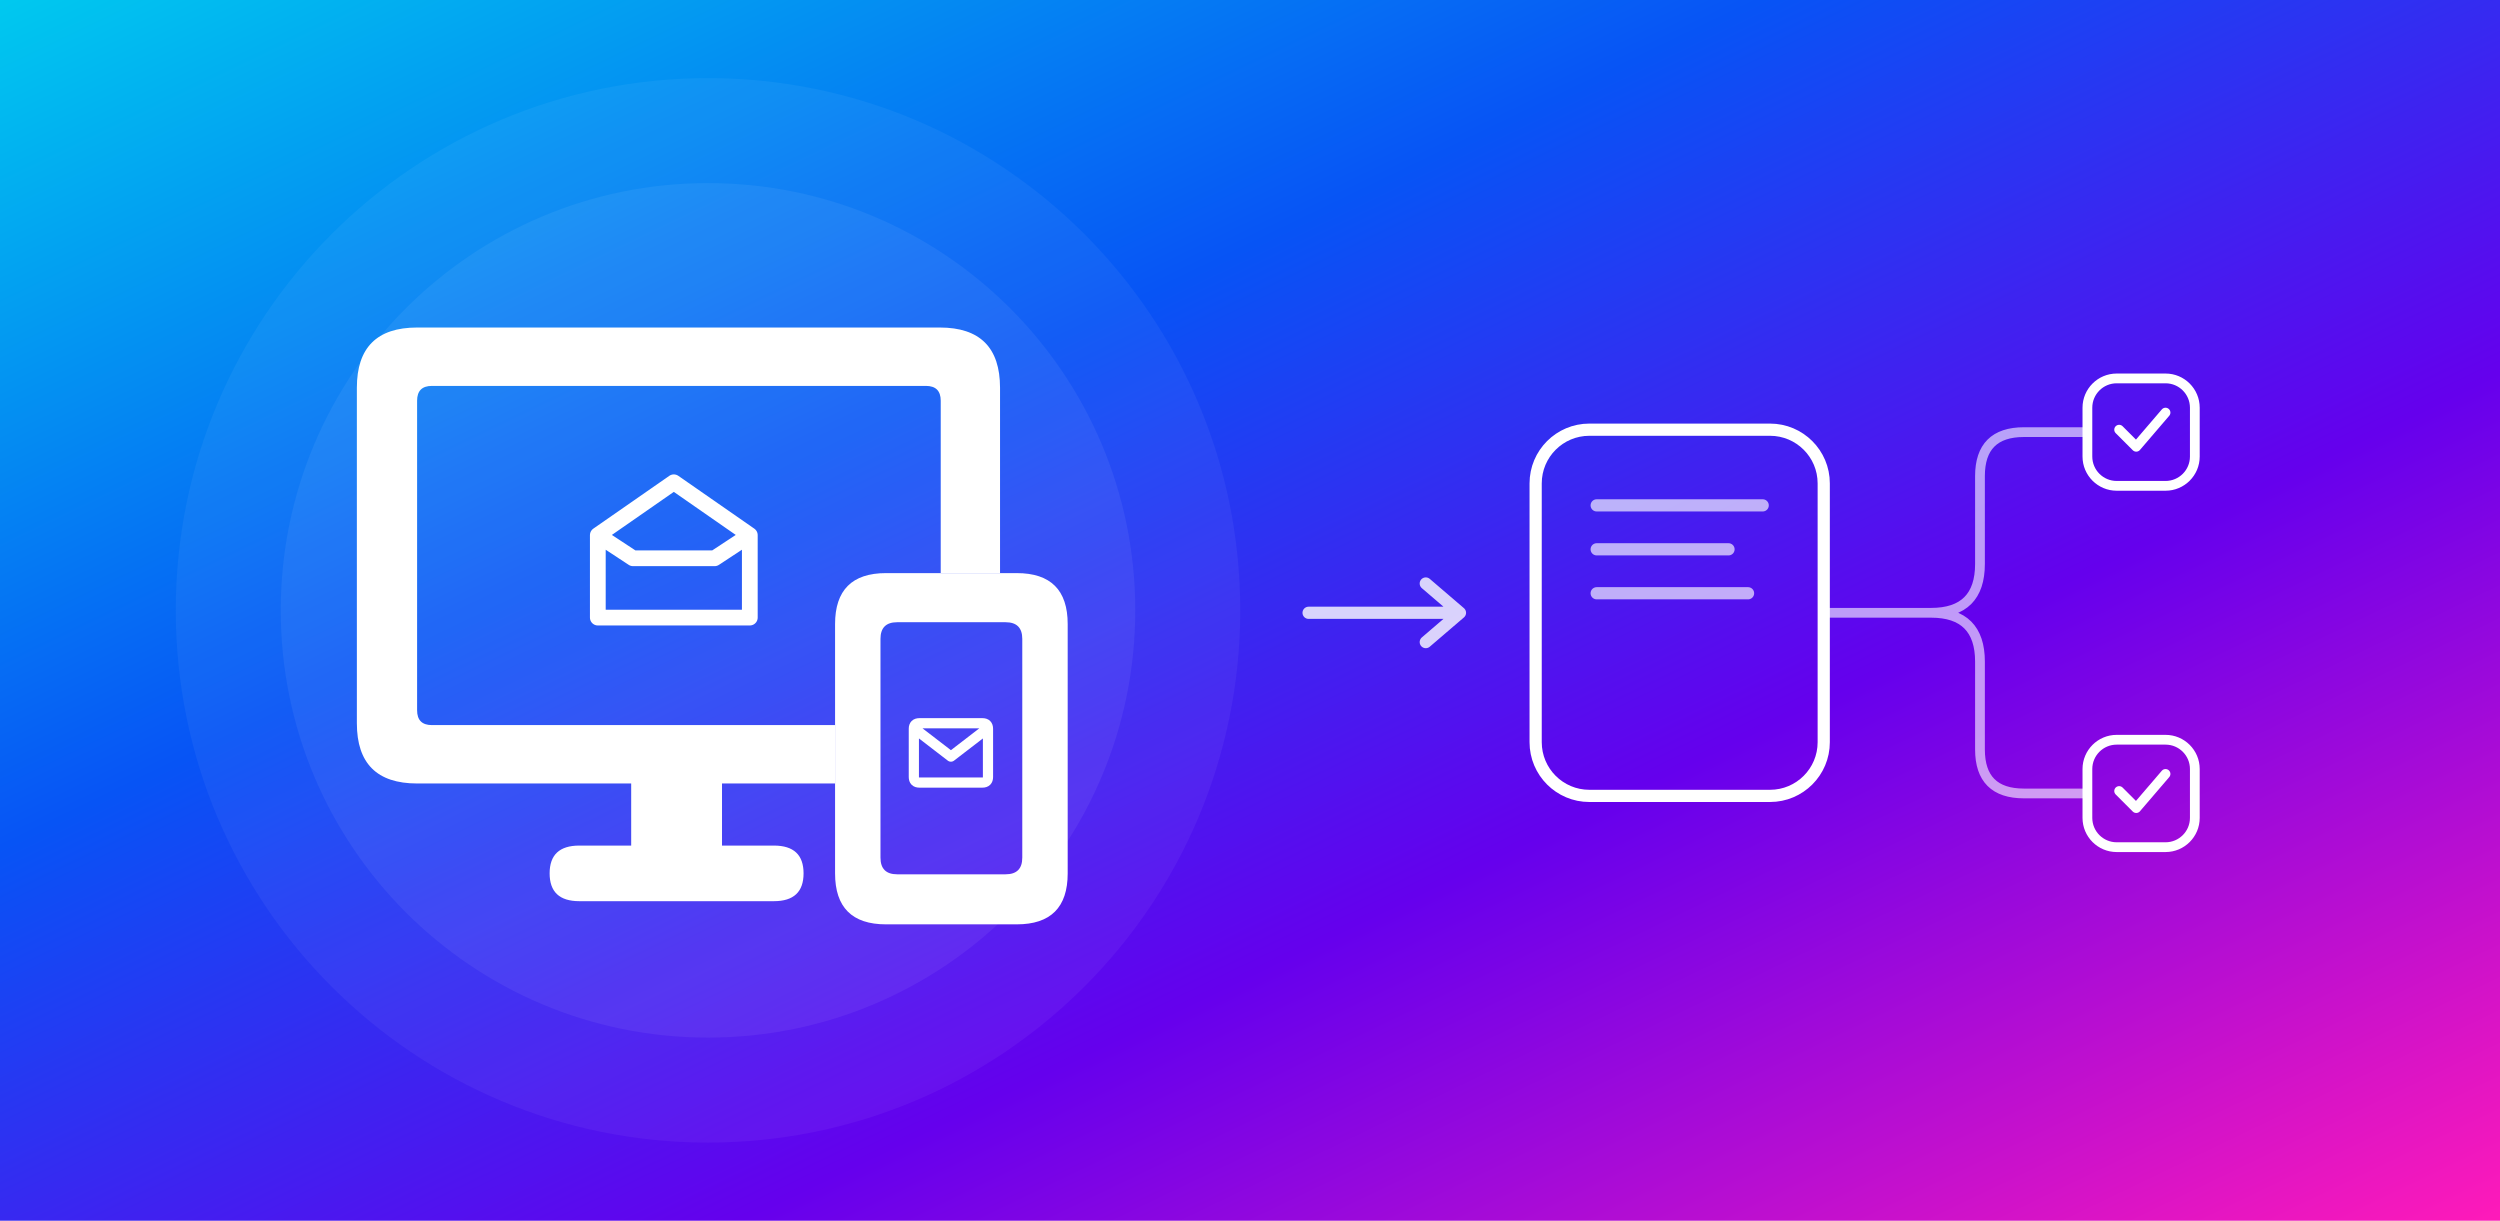
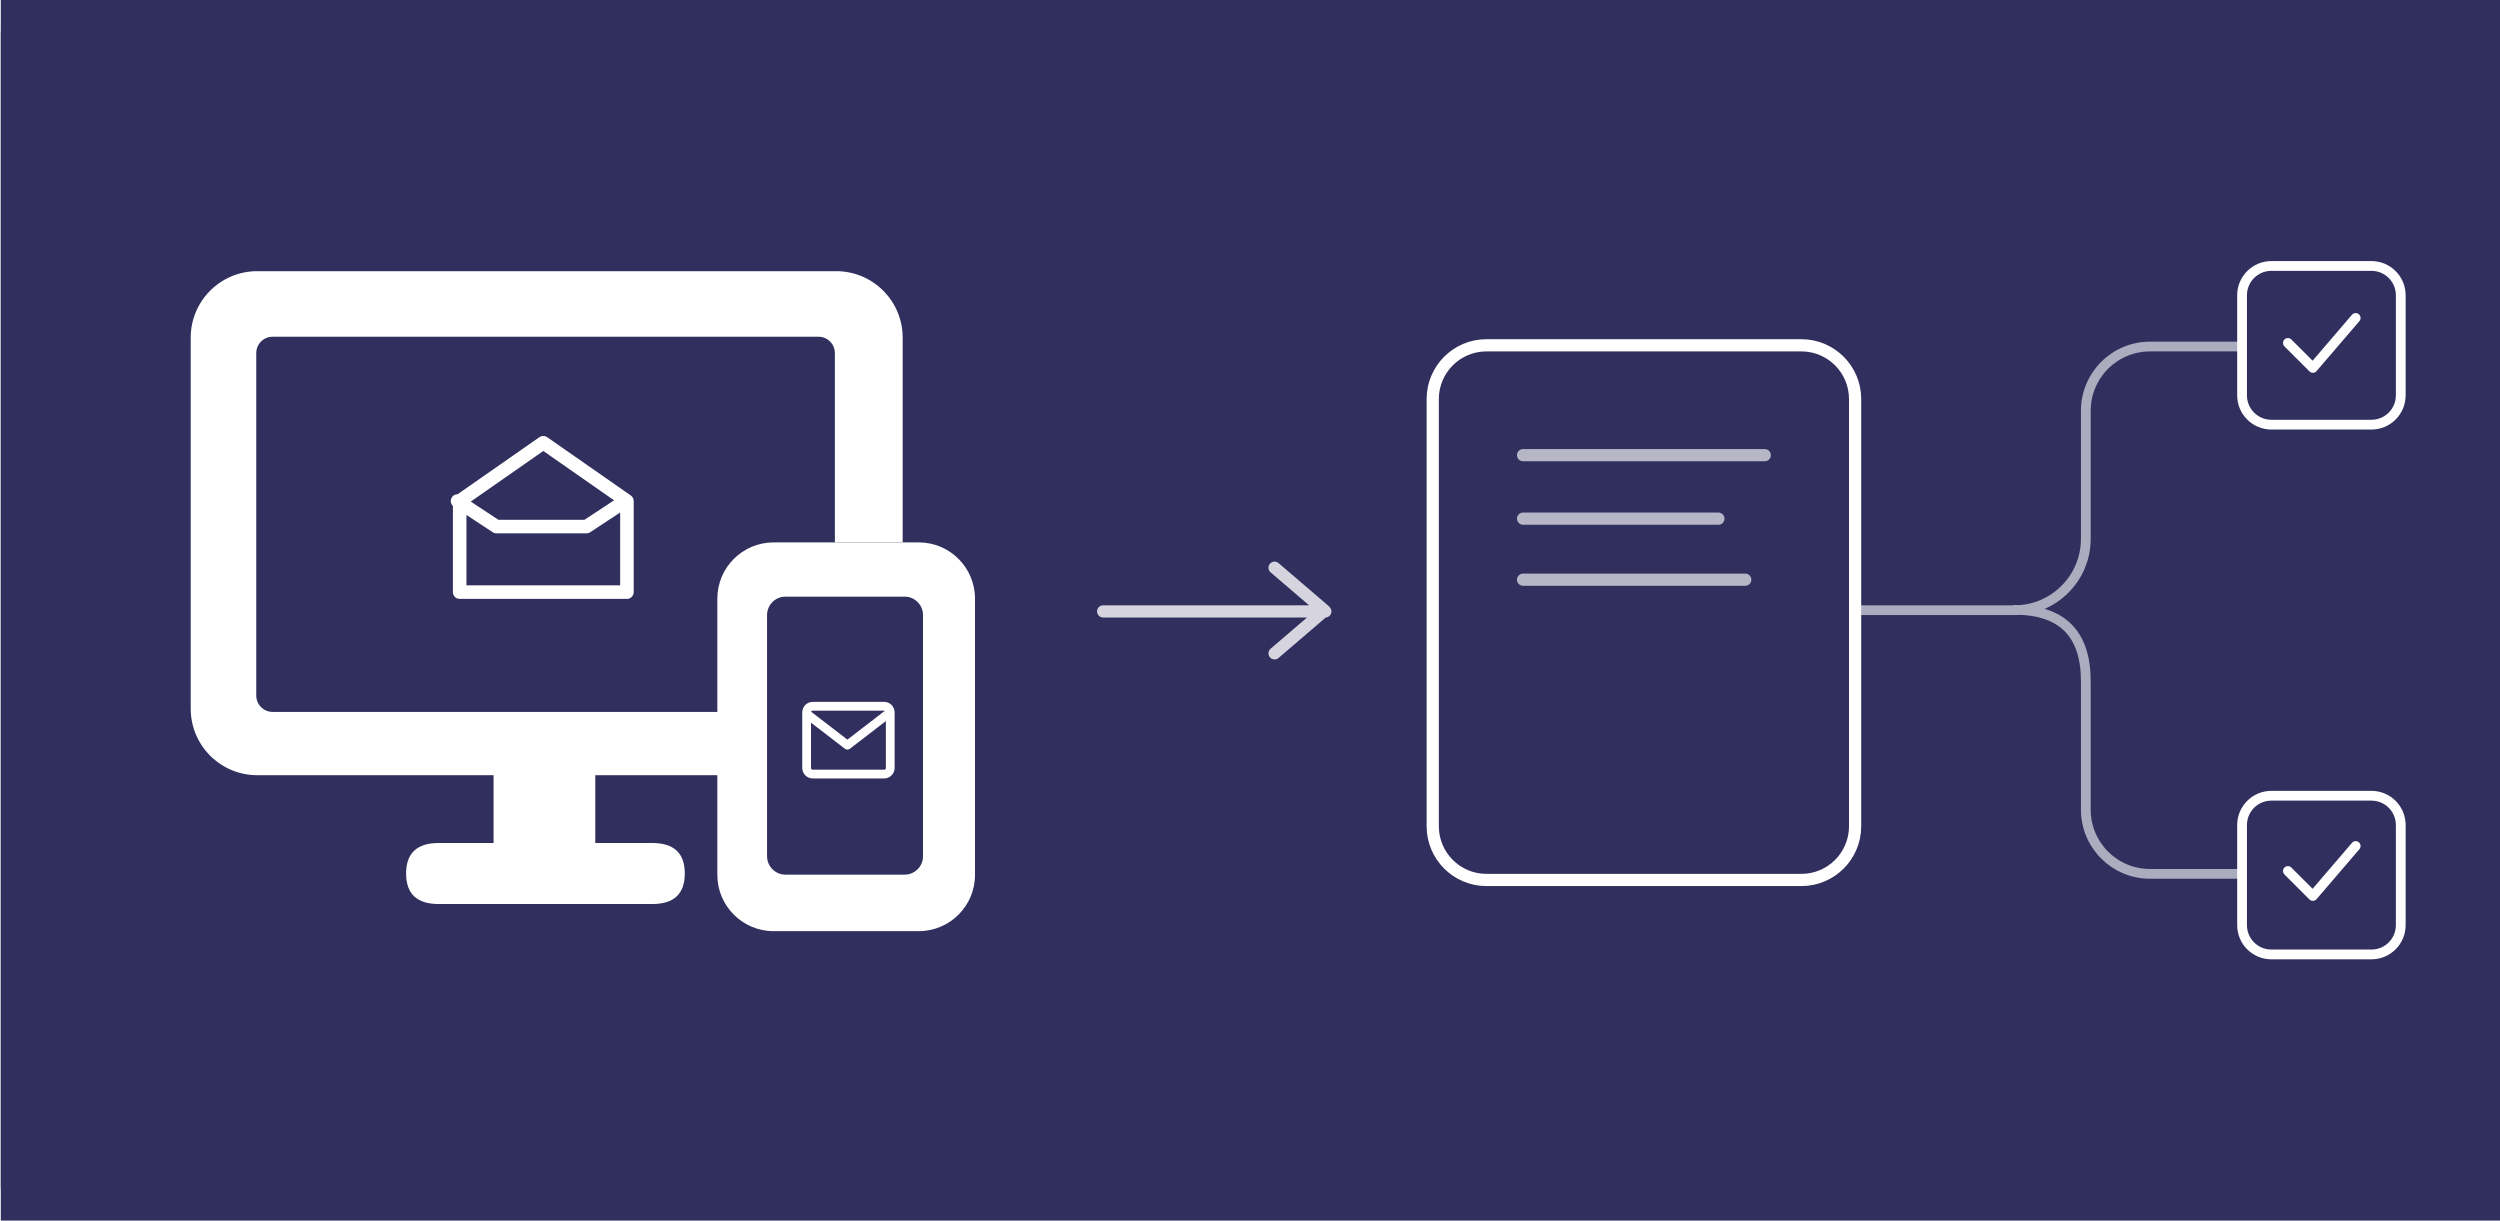
- <svg xmlns="http://www.w3.org/2000/svg" width="1024" height="500" viewBox="0 0 1024 500">
-   <defs>
-     <linearGradient id="background" x2="1" y2="1">
-       <stop stop-color="#00C9EF" />
-       <stop offset=".35" stop-color="#0754F5" />
-       <stop offset=".65" stop-color="#6500ED" />
-       <stop offset="1" stop-color="#FF1AB9" />
-     </linearGradient>
-   </defs>
-   <path fill="url(#background)" d="M0 0H1024V500H0Z" />
-   <circle cx="290" cy="250" r="218" fill="#fff" opacity=".05" />
-   <circle cx="290" cy="250" r="175" fill="#fff" opacity=".06" />
-   <g transform="translate(-36 -67) scale(.52)">
-     <g transform="translate(169.29 169.29) scale(0.73)">
-       <path d="M313,298H877Q942,298 942,363V563H878V377Q878,361 862,361H329Q313,361 313,377V711Q313,727 329,727H764V790H313Q248,790 248,725V363Q248,298 313,298Z M544,790H642V857H698Q730,857 730,887Q730,917 698,917H488Q456,917 456,887Q456,857 488,857H544Z" fill="#fff" />
-       <path d="M819,563H960Q1015,563 1015,618V887Q1015,942 960,942H819Q764,942 764,887V618Q764,563 819,563Z M831,616Q813,616 813,634V870Q813,888 831,888H948Q966,888 966,870V634Q966,616 948,616Z" fill="#fff" fill-rule="evenodd" />
-       <path d="M508,522L590,465L672,522V611H508Z M508,522L546,547H634L672,522" fill="none" stroke="#fff" stroke-width="17" stroke-linejoin="round" stroke-linecap="round" />
-       <path d="M855,725H923Q929,725 929,731V783Q929,789 923,789H855Q849,789 849,783V731Q849,725 855,725Z M850,731L889,761L928,731" fill="none" stroke="#fff" stroke-width="11" stroke-linejoin="round" stroke-linecap="round" />
+ <svg xmlns="http://www.w3.org/2000/svg" version="1.1" id="Layer_1-1" x="0px" y="0px" viewBox="0 0 1024 500" enable-background="new 0 0 1024 500" xml:space="preserve">
+   <path id="Background-1" fill="#302F5E" d="M0.349-0.062h1024v500H0.349V-0.062z" />
+   <g id="AppIcon-1">
+     <path id="Background-2" fill="#302F5E" d="M0.349,12.938h474v474h-474   V12.938z" />
+     <g id="Devices-1" transform="translate(169.29 169.29) scale(0.73)">
+       <path id="PC-1" fill="#FFFFFF" d="M-87.578-79.752h324.842    c20.611,0,37.319,16.708,37.319,37.319V72.431h-38.046V-33.788    c0-5.073-4.113-9.186-9.186-9.186H-78.934c-5.073,0-9.186,4.113-9.186,9.186    v192.148c0,5.073,4.113,9.186,9.186,9.186h250.793v35.509H-87.578    c-20.611,0-37.319-16.708-37.319-37.319V-42.433    C-124.898-63.044-108.189-79.752-87.578-79.752z M45.04,203.055h57.069v38.046    h31.958c12.175,0,18.262,5.707,18.262,17.121c0,11.414-6.087,17.121-18.262,17.121    H14.223c-12.175,0-18.262-5.707-18.262-17.121c0-11.414,6.087-17.121,18.262-17.121    H45.04V203.055z" />
+       <path id="Phone-1" fill-rule="evenodd" clip-rule="evenodd" fill="#FFFFFF" d="    M202.169,72.431h81.418c17.44,0,31.578,14.138,31.578,31.578v154.974    c0,17.44-14.138,31.578-31.578,31.578h-81.418    c-17.44,0-31.578-14.138-31.578-31.578V104.009    C170.591,86.569,184.729,72.431,202.169,72.431z M198.492,113.202V248.521    c0,5.708,4.627,10.335,10.335,10.335h66.836c5.708,0,10.335-4.627,10.335-10.335    V113.202c0-5.708-4.627-10.335-10.335-10.335h-66.836    C203.119,102.868,198.492,107.494,198.492,113.202z" />
+       <path id="OpenedEnvelop-1" fill="none" stroke="#FFFFFF" stroke-width="7.6" stroke-linecap="round" stroke-linejoin="round" stroke-miterlimit="1.788" d="    M26.017,49.232l46.923-32.726l46.923,32.726v51.099H26.017V49.232z M24.818,49.2    l21.817,14.354h50.525l21.817-14.354" />
+       <path id="ClosedEnvelop-1" fill="none" stroke="#FFFFFF" stroke-width="4.918" stroke-linecap="round" stroke-linejoin="round" stroke-miterlimit="1.788" d="    M224.13,164.375h40.033c1.903,0,3.445,1.542,3.445,3.445v31.156    c0,1.903-1.542,3.445-3.445,3.445h-40.033c-1.903,0-3.445-1.542-3.445-3.445    v-31.156C220.685,165.917,222.227,164.375,224.13,164.375z M221.175,168.967    l22.392,17.224l22.392-17.224" />
    </g>
  </g>
-   <g fill="none" stroke="#fff" stroke-linecap="round" stroke-linejoin="round">
-     <path d="M536 251H598M584 239L598 251L584 263" stroke-width="5" opacity=".8" />
-     <rect x="629" y="176" width="118" height="150" rx="22" stroke-width="5" />
-     <path d="M654 207H722M654 225H708M654 243H716" stroke-width="5" opacity=".65" />
-     <path d="M747 251H791Q811 251 811 231V195Q811 177 829 177H854M791 251Q811 251 811 271V307Q811 325 829 325H854" stroke-width="4" opacity=".6" />
-     <rect x="855" y="155" width="44" height="44" rx="12" stroke-width="4" />
-     <rect x="855" y="303" width="44" height="44" rx="12" stroke-width="4" />
-     <path d="M868 176L875 183L887 169M868 324L875 331L887 317" stroke-width="4" />
+   <g id="Workflow-1">
+     <path opacity="0.8" fill="none" stroke="#FFFFFF" stroke-width="5" stroke-linecap="round" stroke-linejoin="round" enable-background="new    " d="   M451.849,250.438h91 M522.066,232.534l20.461,17.538l-20.461,17.538" />
+     <path fill="none" stroke="#FFFFFF" stroke-width="5" stroke-linecap="round" stroke-linejoin="round" d="M608.849,141.438   h129c12.15,0,22,9.85,22,22v175c0,12.15-9.85,22-22,22h-129c-12.15,0-22-9.85-22-22V163.438   C586.849,151.288,596.699,141.438,608.849,141.438z" />
+     <path opacity="0.65" fill="none" stroke="#FFFFFF" stroke-width="5" stroke-linecap="round" stroke-linejoin="round" enable-background="new    " d="   M623.849,186.438h99 M623.849,212.438h80 M623.849,237.438h91" />
+     <path opacity="0.6" fill="none" stroke="#FFFFFF" stroke-width="4" stroke-linecap="round" stroke-linejoin="round" enable-background="new    " d="   M761.349,249.938h63.771c16.143,0,29.229-13.086,29.229-29.229v-52.464   c0-14.529,11.778-26.306,26.306-26.306h36.694 M825.12,249.79   c19.486,0,29.229,9.743,29.229,29.229v52.613c0,14.529,11.778,26.306,26.306,26.306   h36.694" />
+     <path fill="none" stroke="#FFFFFF" stroke-width="4" stroke-linecap="round" stroke-linejoin="round" d="M930.349,108.938   h41c6.627,0,12,5.373,12,12v41c0,6.627-5.373,12-12,12h-41c-6.627,0-12-5.373-12-12v-41   C918.349,114.311,923.722,108.938,930.349,108.938z" />
+     <path fill="none" stroke="#FFFFFF" stroke-width="4" stroke-linecap="round" stroke-linejoin="round" d="M930.349,325.938   h41c6.627,0,12,5.373,12,12v41c0,6.627-5.373,12-12,12h-41c-6.627,0-12-5.373-12-12v-41   C918.349,331.311,923.722,325.938,930.349,325.938z" />
+     <path fill="none" stroke="#FFFFFF" stroke-width="4" stroke-linecap="round" stroke-linejoin="round" d="M937.122,140.462   l10.23,10.23l17.538-20.46 M937.122,356.758l10.23,10.23l17.538-20.461" />
  </g>
</svg>
